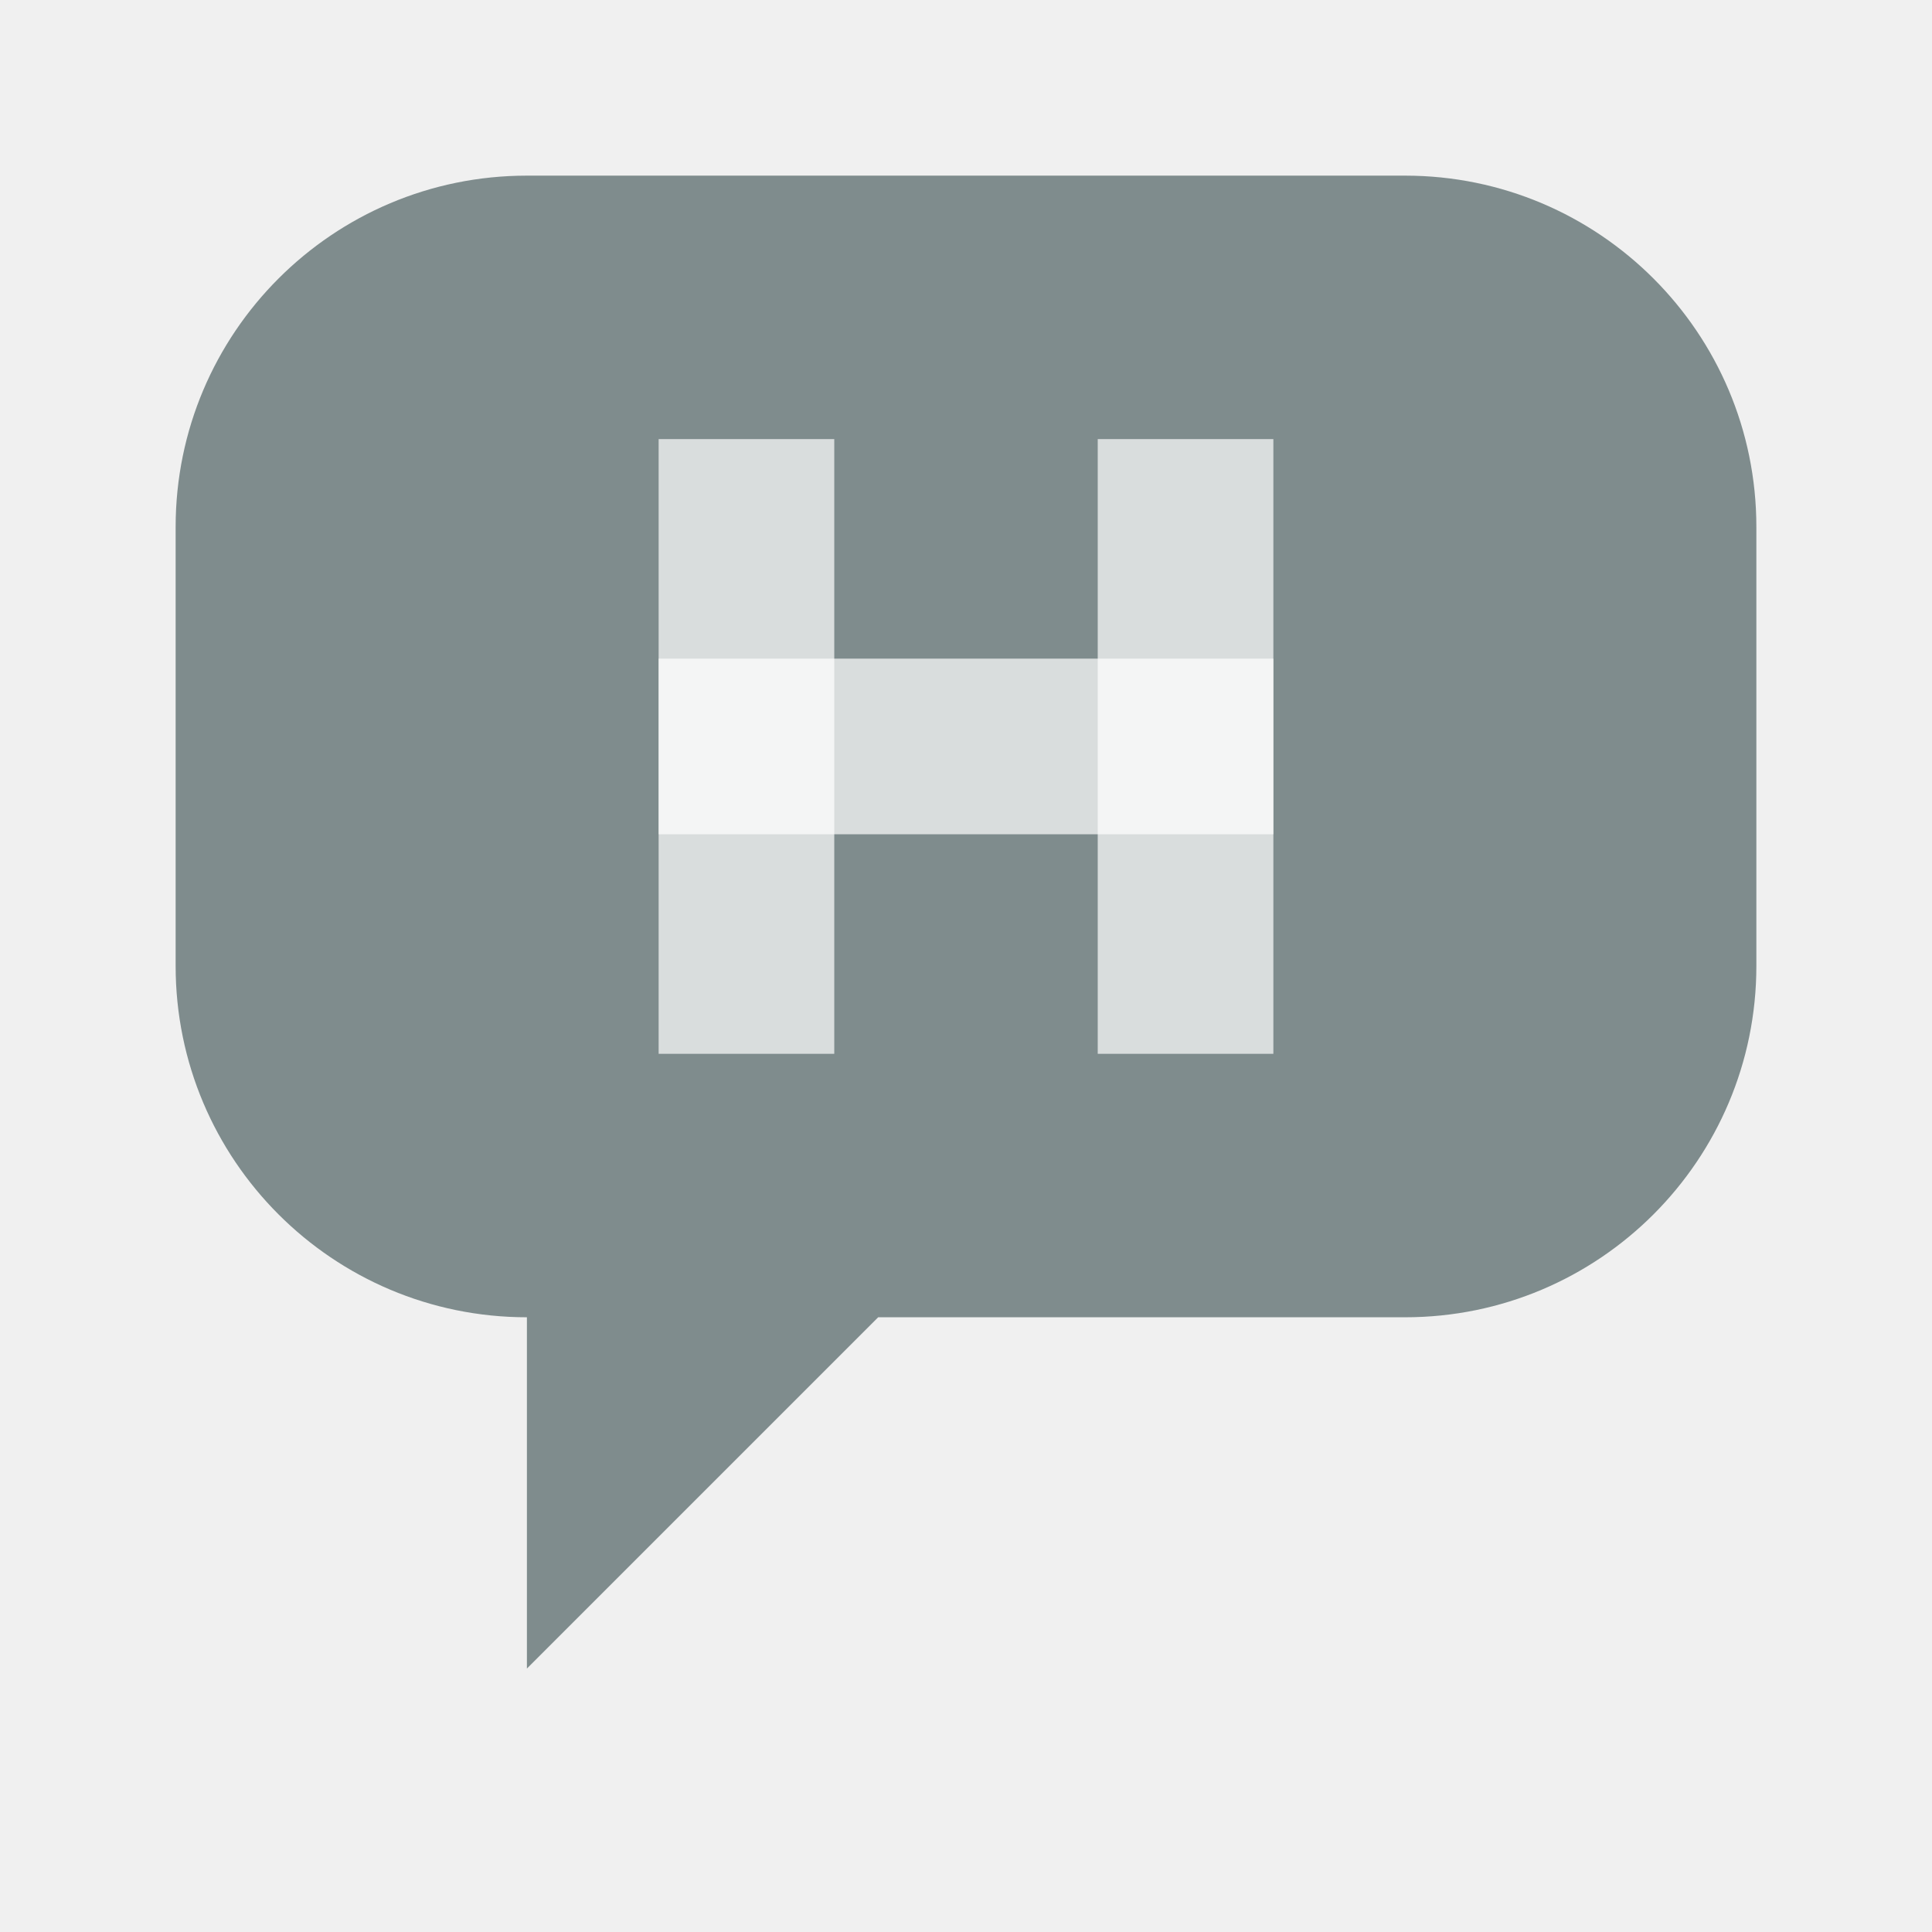
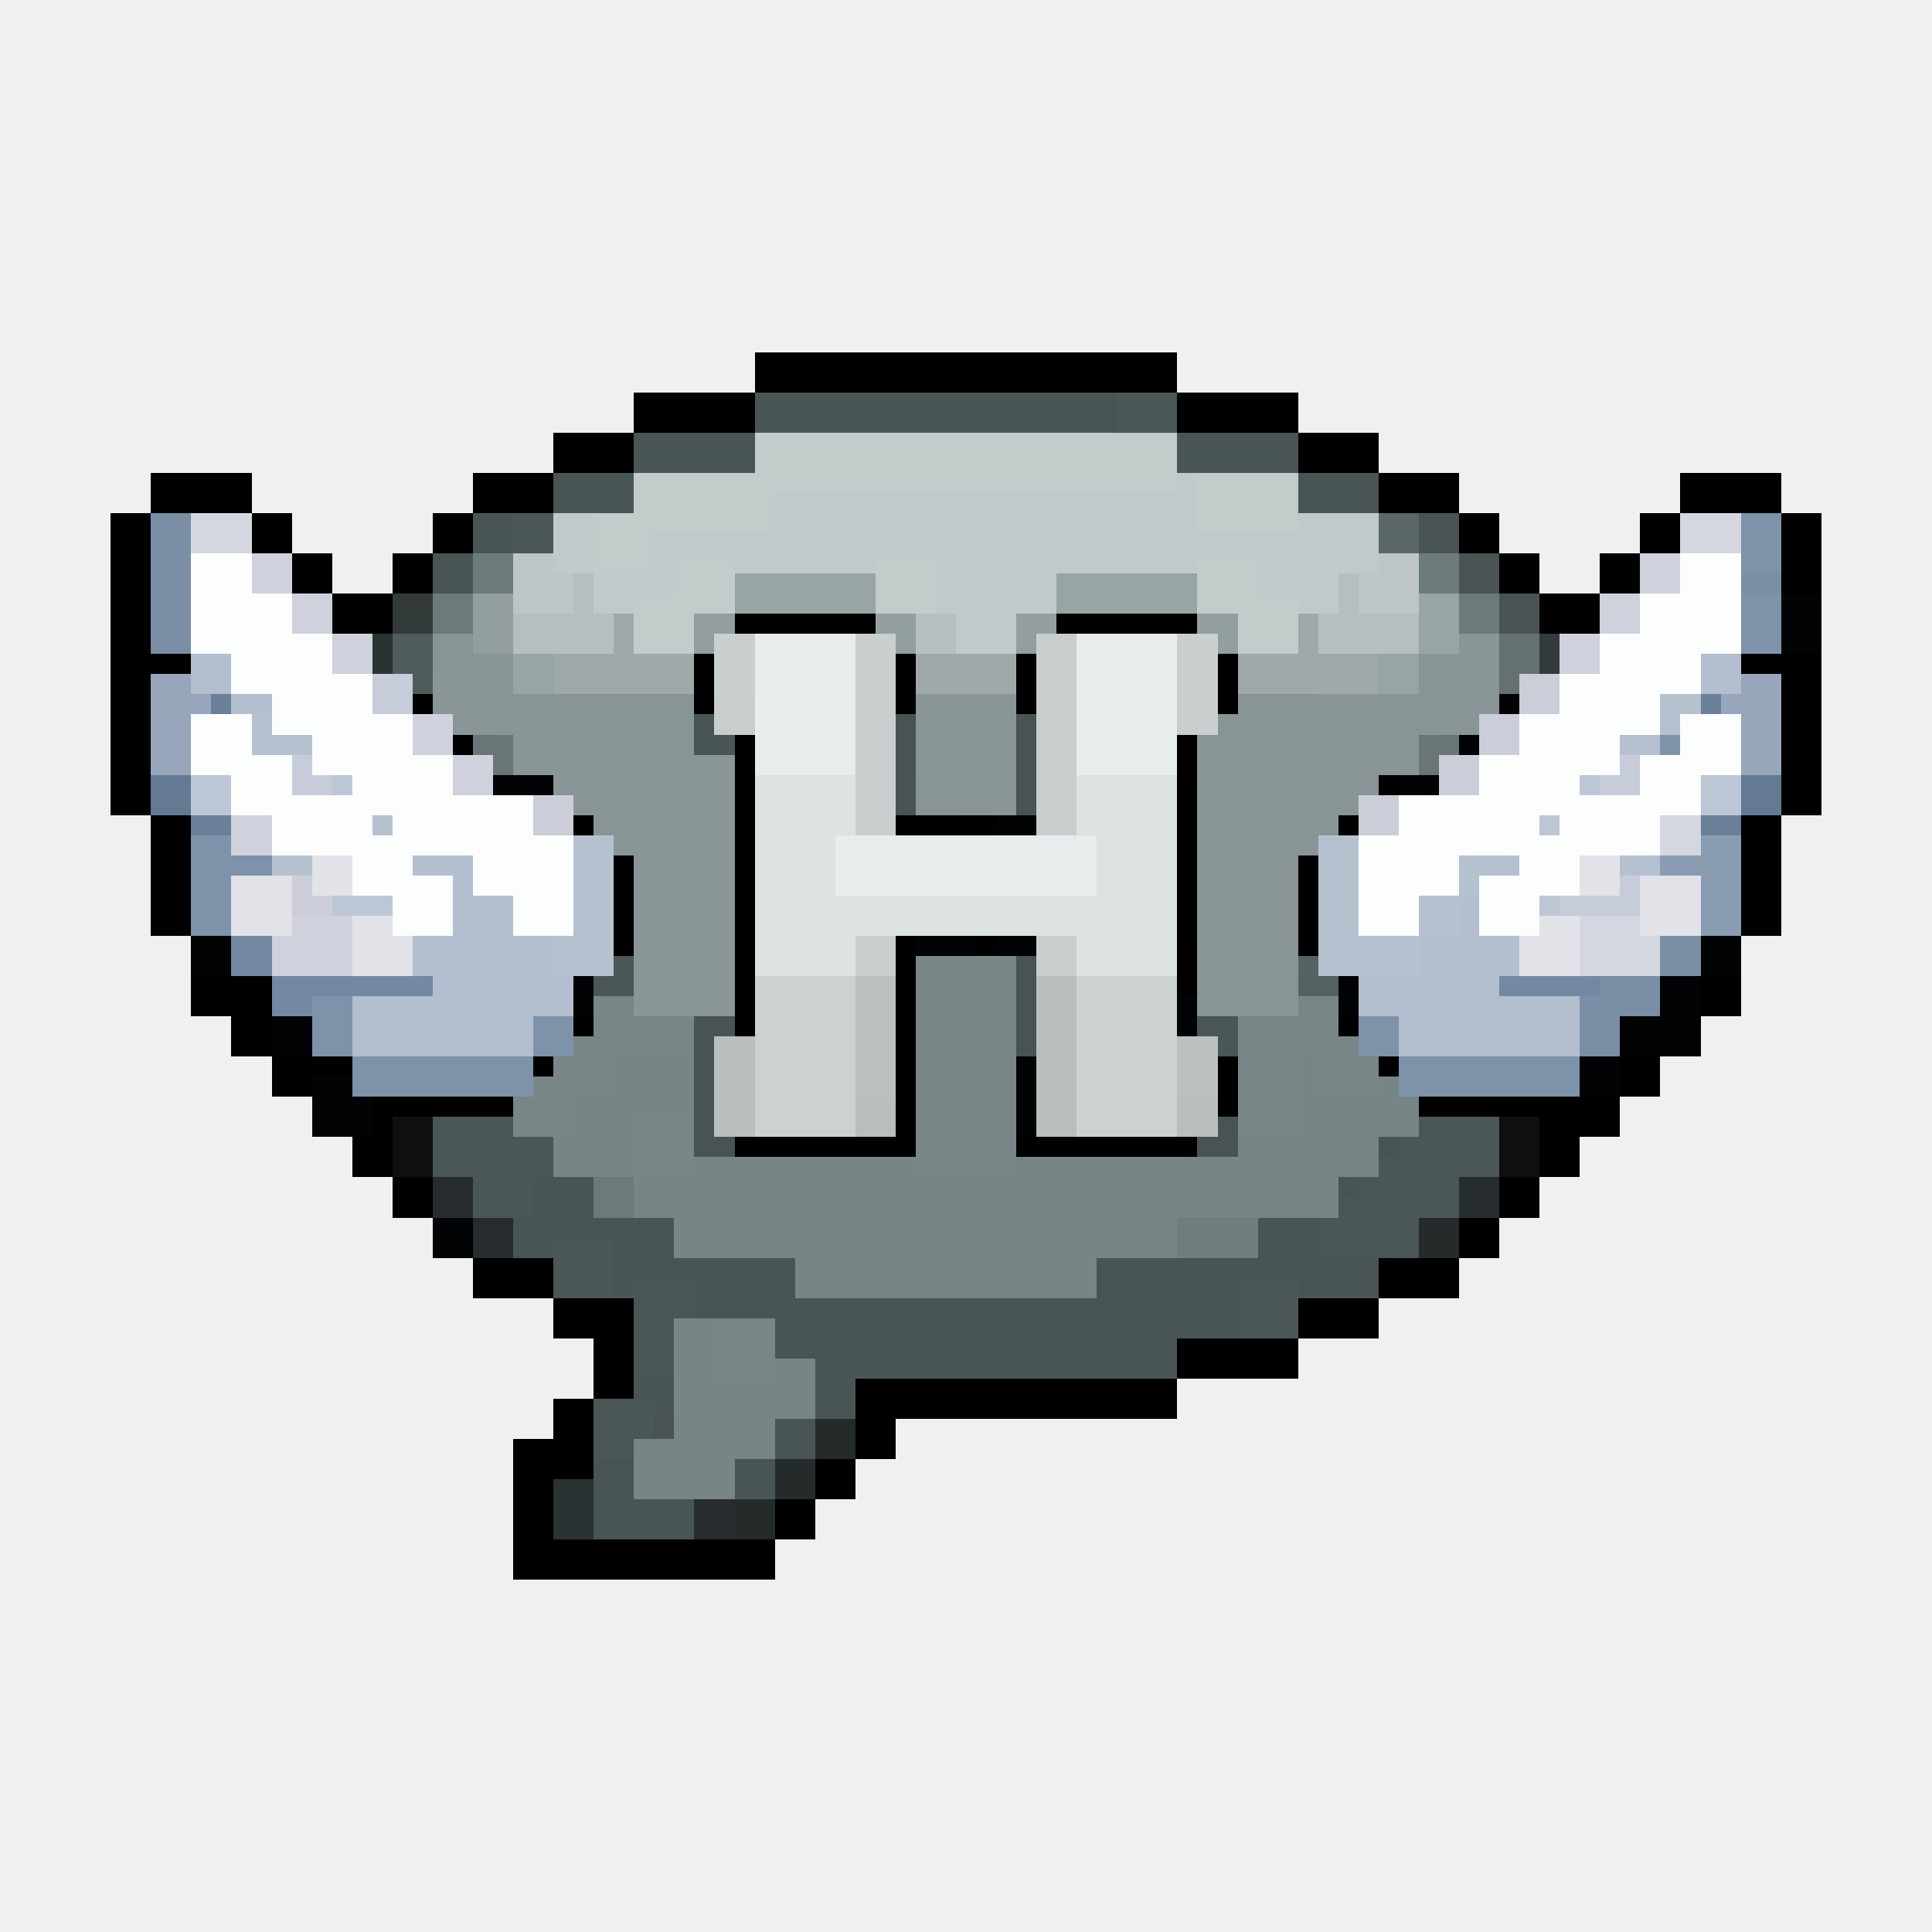
- <svg xmlns="http://www.w3.org/2000/svg" viewBox="0 0 22 22" width="22" height="22">
-   <path d="M6 2 H16 A4 4 0 0 1 20 6 V11 A4 4 0 0 1 16 15 H10 L6 19 V15 A4 4 0 0 1 2 11 V6 A4 4 0 0 1 6 2 Z" fill="#7f8c8d" />
-   <rect x="7.5" y="5" width="2" height="7" fill="#ffffff" opacity="0.7" />
-   <rect x="12.5" y="5" width="2" height="7" fill="#ffffff" opacity="0.7" />
-   <rect x="7.5" y="7.5" width="7" height="2" fill="#ffffff" opacity="0.7" />
+ <svg xmlns="http://www.w3.org/2000/svg" viewBox="0 0 48 48" width="48" height="48" shape-rendering="crispEdges" stroke-width="0.5" stroke-linejoin="miter">
+   <path fill="#000000" stroke="#000000" d="M19 9h10v1h-10zM16 10h3v1h-3zM29 10h3v1h-3zM14 11h2v1h-2zM32 11h2v1h-2zM4 12h2v1h-2zM12 12h2v1h-2zM34 12h2v1h-2zM42 12h2v1h-2zM3 13h1v1h-1zM6 13h1v1h-1zM11 13h1v1h-1zM36 13h1v1h-1zM41 13h1v1h-1zM44 13h1v1h-1zM3 14h1v1h-1zM7 14h1v1h-1zM10 14h1v1h-1zM37 14h1v1h-1zM40 14h1v1h-1zM44 14h1v1h-1zM3 15h1v1h-1zM8 15h2v1h-2zM18 15h4v1h-4zM26 15h4v1h-4zM38 15h2v1h-2zM3 16h2v1h-2zM17 16h1v1h-1zM22 16h1v1h-1zM25 16h1v1h-1zM30 16h1v1h-1zM43 16h2v1h-2zM3 17h1v1h-1zM10 17h1v1h-1zM17 17h1v1h-1zM22 17h1v1h-1zM25 17h1v1h-1zM30 17h1v1h-1zM44 17h1v1h-1zM3 18h1v1h-1zM11 18h1v1h-1zM18 18h1v1h-1zM29 18h1v1h-1zM44 18h1v1h-1zM3 19h1v1h-1zM18 19h1v1h-1zM29 19h1v1h-1zM34 19h1v1h-1zM44 19h1v1h-1zM4 20h1v1h-1zM14 20h1v1h-1zM18 20h1v1h-1zM22 20h3v1h-3zM29 20h1v1h-1zM33 20h1v1h-1zM43 20h1v1h-1zM4 21h1v1h-1zM15 21h1v1h-1zM18 21h1v1h-1zM29 21h1v1h-1zM32 21h1v1h-1zM43 21h1v1h-1zM4 22h1v1h-1zM15 22h1v1h-1zM18 22h1v1h-1zM29 22h1v1h-1zM32 22h1v1h-1zM43 22h1v1h-1zM15 23h1v1h-1zM18 23h1v1h-1zM22 23h1v1h-1zM24 23h1v1h-1zM29 23h1v1h-1zM32 23h1v1h-1zM5 24h2v1h-2zM18 24h1v1h-1zM22 24h1v1h-1zM29 24h1v1h-1zM42 24h1v1h-1zM6 25h1v1h-1zM14 25h1v1h-1zM18 25h1v1h-1zM22 25h1v1h-1zM33 25h1v1h-1zM7 26h2v1h-2zM13 26h1v1h-1zM22 26h1v1h-1zM30 26h1v1h-1zM34 26h1v1h-1zM40 26h1v1h-1zM9 27h4v1h-4zM22 27h1v1h-1zM30 27h1v1h-1zM35 27h5v1h-5zM9 28h1v1h-1zM18 28h5v1h-5zM25 28h5v1h-5zM38 28h1v1h-1zM10 29h1v1h-1zM37 29h1v1h-1zM36 30h1v1h-1zM12 31h2v1h-2zM34 31h2v1h-2zM14 32h2v1h-2zM32 32h2v1h-2zM15 33h1v1h-1zM29 33h3v1h-3zM15 34h1v1h-1zM21 34h8v1h-8zM14 35h1v1h-1zM21 35h1v1h-1zM13 36h2v1h-2zM20 36h1v1h-1zM13 37h1v1h-1zM19 37h1v1h-1zM13 38h6v1h-6z" />
+   <path fill="#010304" stroke="#010304" d="M44 15h1v1h-1zM37 17h1v1h-1zM36 18h1v1h-1zM12 19h2v1h-2zM35 19h1v1h-1zM25 20h1v1h-1zM5 23h1v1h-1zM23 23h1v1h-1zM25 23h1v1h-1zM42 23h1v1h-1zM14 24h1v1h-1zM33 24h1v1h-1zM41 24h1v1h-1zM7 25h1v1h-1zM29 25h1v1h-1zM40 25h2v1h-2zM25 26h1v1h-1zM39 26h1v1h-1zM8 27h1v1h-1zM25 27h1v1h-1zM11 30h1v1h-1z" />
+   <path fill="#0d0f10" stroke="#0d0f10" d="M10 28h1v1h-1zM37 28h1v1h-1z" />
+   <path fill="#252b2b" stroke="#252b2b" d="M35 30h1v1h-1zM20 35h1v1h-1zM19 36h1v1h-1zM18 37h1v1h-1z" />
+   <path fill="#272d2e" stroke="#272d2e" d="M11 29h1v1h-1zM36 29h1v1h-1zM12 30h1v1h-1zM17 37h1v1h-1z" />
+   <path fill="#2b3233" stroke="#2b3233" d="M9 16h1v1h-1zM14 37h1v1h-1z" />
+   <path fill="#323a3a" stroke="#323a3a" d="M10 15h1v1h-1zM38 16h1v1h-1z" />
+   <path fill="#495354" stroke="#495354" d="M35 13h1v1h-1zM36 14h1v1h-1zM37 15h1v1h-1zM22 18h1v1h-1zM25 18h1v1h-1zM22 19h1v1h-1zM25 19h1v1h-1zM25 24h1v1h-1zM17 25h1v1h-1zM25 25h1v1h-1zM17 26h1v1h-1zM17 27h1v1h-1zM17 28h1v1h-1zM30 28h1v1h-1zM16 35h1v1h-1z" />
+   <path fill="#495455" stroke="#495455" d="M19 10h9v1h-9zM16 11h3v1h-3zM29 11h3v1h-3zM14 12h2v1h-2zM32 12h2v1h-2zM12 13h1v1h-1zM11 14h1v1h-1zM17 18h1v1h-1zM34 28h1v1h-1zM13 29h2v1h-2zM33 29h1v1h-1zM13 30h4v1h-4zM31 30h2v1h-2zM15 31h5v1h-5zM27 31h7v1h-7zM17 32h14v1h-14zM19 33h10v1h-10zM16 34h1v1h-1zM20 34h1v1h-1zM19 35h1v1h-1zM15 36h1v1h-1zM18 36h1v1h-1zM15 37h2v1h-2z" />
+   <path fill="#4b5657" stroke="#4b5657" d="M28 10h1v1h-1zM13 13h1v1h-1zM15 24h1v1h-1zM30 25h1v1h-1zM11 28h3v1h-3zM35 28h2v1h-2zM12 29h1v1h-1zM34 29h2v1h-2zM33 30h2v1h-2zM14 31h1v1h-1zM16 32h1v1h-1zM31 32h1v1h-1zM16 33h1v1h-1zM15 35h1v1h-1z" />
+   <path fill="#505b5c" stroke="#505b5c" d="M10 16h1v1h-1z" />
+   <path fill="#556162" stroke="#556162" d="M32 24h1v1h-1z" />
+   <path fill="#5b6767" stroke="#5b6767" d="M34 13h1v1h-1z" />
+   <path fill="#637a92" stroke="#637a92" d="M4 19h1v1h-1zM43 19h1v1h-1z" />
+   <path fill="#647071" stroke="#647071" d="M37 16h1v1h-1z" />
+   <path fill="#697576" stroke="#697576" d="M12 18h1v1h-1zM35 18h1v1h-1z" />
+   <path fill="#6a8099" stroke="#6a8099" d="M5 17h1v1h-1zM42 17h1v1h-1zM5 20h1v1h-1zM42 20h1v1h-1z" />
+   <path fill="#6d7a7b" stroke="#6d7a7b" d="M12 14h1v1h-1zM35 14h1v1h-1zM11 15h1v1h-1zM36 15h1v1h-1zM15 29h1v1h-1z" />
+   <path fill="#707d7e" stroke="#707d7e" d="M29 30h2v1h-2z" />
+   <path fill="#7489a1" stroke="#7489a1" d="M6 23h1v1h-1zM7 24h4v1h-4zM37 24h3v1h-3z" />
+   <path fill="#788586" stroke="#788586" d="M15 26h2v1h-2zM32 26h1v1h-1zM14 27h3v1h-3zM32 27h3v1h-3zM14 28h2v1h-2zM31 28h3v1h-3zM16 29h17v1h-17zM17 30h12v1h-12zM20 31h7v1h-7zM17 33h1v1h-1zM17 34h3v1h-3zM17 35h2v1h-2zM16 36h2v1h-2z" />
+   <path fill="#798687" stroke="#798687" d="M23 24h2v1h-2zM15 25h2v1h-2zM23 25h2v1h-2zM31 25h2v1h-2zM14 26h1v1h-1zM23 26h2v1h-2zM31 26h1v1h-1zM33 26h1v1h-1zM13 27h1v1h-1zM23 27h2v1h-2zM31 27h1v1h-1zM16 28h1v1h-1zM23 28h2v1h-2zM18 33h1v1h-1z" />
+   <path fill="#7a8ea5" stroke="#7a8ea5" d="M4 13h1v1h-1zM4 14h1v1h-1zM43 14h1v1h-1zM4 15h1v1h-1zM41 23h1v1h-1zM40 24h1v1h-1zM39 25h1v1h-1z" />
+   <path fill="#7e92a9" stroke="#7e92a9" d="M43 13h1v1h-1zM43 15h1v1h-1zM41 18h1v1h-1zM5 21h2v1h-2zM5 22h1v1h-1zM8 25h1v1h-1zM13 25h1v1h-1zM34 25h1v1h-1zM9 26h4v1h-4zM35 26h4v1h-4z" />
+   <path fill="#889495" stroke="#889495" d="M11 16h2v1h-2zM35 16h1v1h-1zM12 17h5v1h-5zM31 17h2v1h-2zM34 17h2v1h-2zM14 18h3v1h-3zM24 18h1v1h-1zM30 18h5v1h-5zM15 19h2v1h-2zM23 19h1v1h-1zM30 19h4v1h-4zM16 20h1v1h-1zM30 23h1v1h-1zM30 24h2v1h-2z" />
+   <path fill="#899596" stroke="#899596" d="M36 16h1v1h-1zM11 17h1v1h-1zM23 17h2v1h-2zM33 17h1v1h-1zM36 17h1v1h-1zM13 18h1v1h-1zM23 18h1v1h-1zM14 19h1v1h-1zM17 19h1v1h-1zM24 19h1v1h-1zM15 20h1v1h-1zM17 20h1v1h-1zM30 20h3v1h-3zM16 21h2v1h-2zM30 21h2v1h-2zM16 22h2v1h-2zM30 22h2v1h-2zM16 23h2v1h-2zM31 23h1v1h-1zM16 24h2v1h-2z" />
+   <path fill="#899cb1" stroke="#899cb1" d="M41 21h2v1h-2zM42 22h1v1h-1z" />
+   <path fill="#939e9f" stroke="#939e9f" d="M12 15h1v1h-1zM17 15h1v1h-1zM22 15h1v1h-1zM25 15h1v1h-1zM30 15h1v1h-1z" />
+   <path fill="#97a6ba" stroke="#97a6ba" d="M4 17h1v1h-1zM43 17h1v1h-1zM4 18h1v1h-1zM43 18h1v1h-1z" />
+   <path fill="#99a4a5" stroke="#99a4a5" d="M18 14h4v1h-4zM26 14h4v1h-4zM35 15h1v1h-1zM13 16h1v1h-1zM34 16h1v1h-1z" />
+   <path fill="#9fa9aa" stroke="#9fa9aa" d="M15 15h1v1h-1zM32 15h1v1h-1zM14 16h3v1h-3zM23 16h2v1h-2zM31 16h3v1h-3z" />
+   <path fill="#b3bfce" stroke="#b3bfce" d="M5 16h1v1h-1zM42 16h1v1h-1zM6 17h1v1h-1zM10 21h2v1h-2zM11 22h2v1h-2zM36 22h1v1h-1zM10 23h4v1h-4zM35 23h3v1h-3zM11 24h3v1h-3zM34 24h3v1h-3zM9 25h4v1h-4zM35 25h4v1h-4z" />
+   <path fill="#b6bebf" stroke="#b6bebf" d="M14 14h1v1h-1zM33 14h1v1h-1zM13 15h2v1h-2zM23 15h1v1h-1zM33 15h2v1h-2z" />
+   <path fill="#b6c1d0" stroke="#b6c1d0" d="M41 17h1v1h-1zM6 18h2v1h-2zM40 18h1v1h-1zM9 20h1v1h-1zM7 21h1v1h-1zM14 21h1v1h-1zM33 21h1v1h-1zM36 21h2v1h-2zM40 21h1v1h-1zM14 22h1v1h-1zM33 22h1v1h-1zM35 22h1v1h-1zM14 23h1v1h-1zM33 23h2v1h-2z" />
+   <path fill="#b9bfbf" stroke="#b9bfbf" d="M26 24h1v1h-1zM26 25h1v1h-1zM18 26h1v1h-1zM26 26h1v1h-1zM18 27h1v1h-1zM21 27h1v1h-1zM26 27h1v1h-1zM29 27h1v1h-1z" />
+   <path fill="#bbc0c1" stroke="#bbc0c1" d="M21 24h1v1h-1zM21 25h1v1h-1zM21 26h1v1h-1zM29 26h1v1h-1z" />
+   <path fill="#bdc5c6" stroke="#bdc5c6" d="M13 14h1v1h-1zM34 14h1v1h-1z" />
+   <path fill="#bdc6d5" stroke="#bdc6d5" d="M5 19h1v1h-1zM8 19h1v1h-1zM39 19h1v1h-1zM42 19h1v1h-1zM38 20h1v1h-1zM8 22h2v1h-2zM38 22h1v1h-1z" />
+   <path fill="#c2c9ca" stroke="#c2c9ca" d="M19 12h11v1h-11zM14 13h1v1h-1zM16 13h18v1h-18zM15 14h2v1h-2zM23 14h3v1h-3zM31 14h2v1h-2zM24 15h1v1h-1z" />
+   <path fill="#c4cbcb" stroke="#c4cbcb" d="M19 11h10v1h-10zM16 12h3v1h-3zM30 12h2v1h-2zM15 13h1v1h-1zM17 14h1v1h-1zM22 14h1v1h-1zM30 14h1v1h-1zM16 15h1v1h-1zM31 15h1v1h-1z" />
+   <path fill="#c6ccd9" stroke="#c6ccd9" d="M9 17h1v1h-1zM7 19h1v1h-1zM40 19h1v1h-1zM39 22h2v1h-2z" />
+   <path fill="#c8cece" stroke="#c8cece" d="M26 16h1v1h-1zM18 17h1v1h-1zM26 17h1v1h-1zM26 18h1v1h-1zM26 19h1v1h-1zM26 20h1v1h-1z" />
+   <path fill="#c9cfcf" stroke="#c9cfcf" d="M18 16h1v1h-1zM21 16h1v1h-1zM29 16h1v1h-1zM21 17h1v1h-1zM29 17h1v1h-1zM21 18h1v1h-1zM21 19h1v1h-1zM21 20h1v1h-1zM21 23h1v1h-1zM26 23h1v1h-1z" />
+   <path fill="#cbced8" stroke="#cbced8" d="M38 17h1v1h-1zM37 18h1v1h-1zM36 19h1v1h-1zM13 20h1v1h-1zM34 20h1v1h-1zM7 22h1v1h-1z" />
+   <path fill="#ccd2d2" stroke="#ccd2d2" d="M19 24h2v1h-2zM27 24h2v1h-2zM19 25h2v1h-2zM27 25h2v1h-2zM19 26h2v1h-2zM27 26h2v1h-2zM19 27h2v1h-2zM27 27h2v1h-2z" />
+   <path fill="#cfd2dc" stroke="#cfd2dc" d="M6 14h1v1h-1zM41 14h1v1h-1zM7 15h1v1h-1zM40 15h1v1h-1zM8 16h1v1h-1zM39 16h1v1h-1zM10 18h1v1h-1zM11 19h1v1h-1zM6 20h1v1h-1zM7 23h2v1h-2z" />
+   <path fill="#d5d7e0" stroke="#d5d7e0" d="M5 13h1v1h-1zM42 13h1v1h-1zM41 20h1v1h-1zM39 23h2v1h-2z" />
+   <path fill="#dde3e3" stroke="#dde3e3" d="M19 19h2v1h-2zM27 19h2v1h-2zM19 20h2v1h-2zM27 20h2v1h-2zM19 21h2v1h-2zM27 21h2v1h-2zM19 22h10v1h-10zM19 23h2v1h-2zM27 23h2v1h-2z" />
+   <path fill="#e2e3e9" stroke="#e2e3e9" d="M8 21h1v1h-1zM39 21h1v1h-1zM6 22h1v1h-1zM41 22h1v1h-1zM9 23h1v1h-1zM38 23h1v1h-1z" />
+   <path fill="#e7eced" stroke="#e7eced" d="M19 16h2v1h-2zM27 16h2v1h-2zM19 17h2v1h-2zM27 17h2v1h-2zM19 18h2v1h-2zM27 18h2v1h-2zM21 21h6v1h-6z" />
+   <path fill="#fcfdfd" stroke="#fcfdfd" d="M5 14h1v1h-1zM42 14h1v1h-1zM5 15h2v1h-2zM41 15h2v1h-2zM6 16h2v1h-2zM40 16h2v1h-2zM7 17h2v1h-2zM39 17h2v1h-2zM5 18h1v1h-1zM8 18h2v1h-2zM38 18h2v1h-2zM42 18h1v1h-1zM6 19h1v1h-1zM9 19h2v1h-2zM37 19h2v1h-2zM41 19h1v1h-1zM7 20h2v1h-2zM10 20h3v1h-3zM35 20h3v1h-3zM39 20h2v1h-2zM9 21h1v1h-1zM12 21h2v1h-2zM34 21h2v1h-2zM38 21h1v1h-1zM10 22h1v1h-1zM13 22h1v1h-1zM34 22h1v1h-1zM37 22h1v1h-1z" />
</svg>
